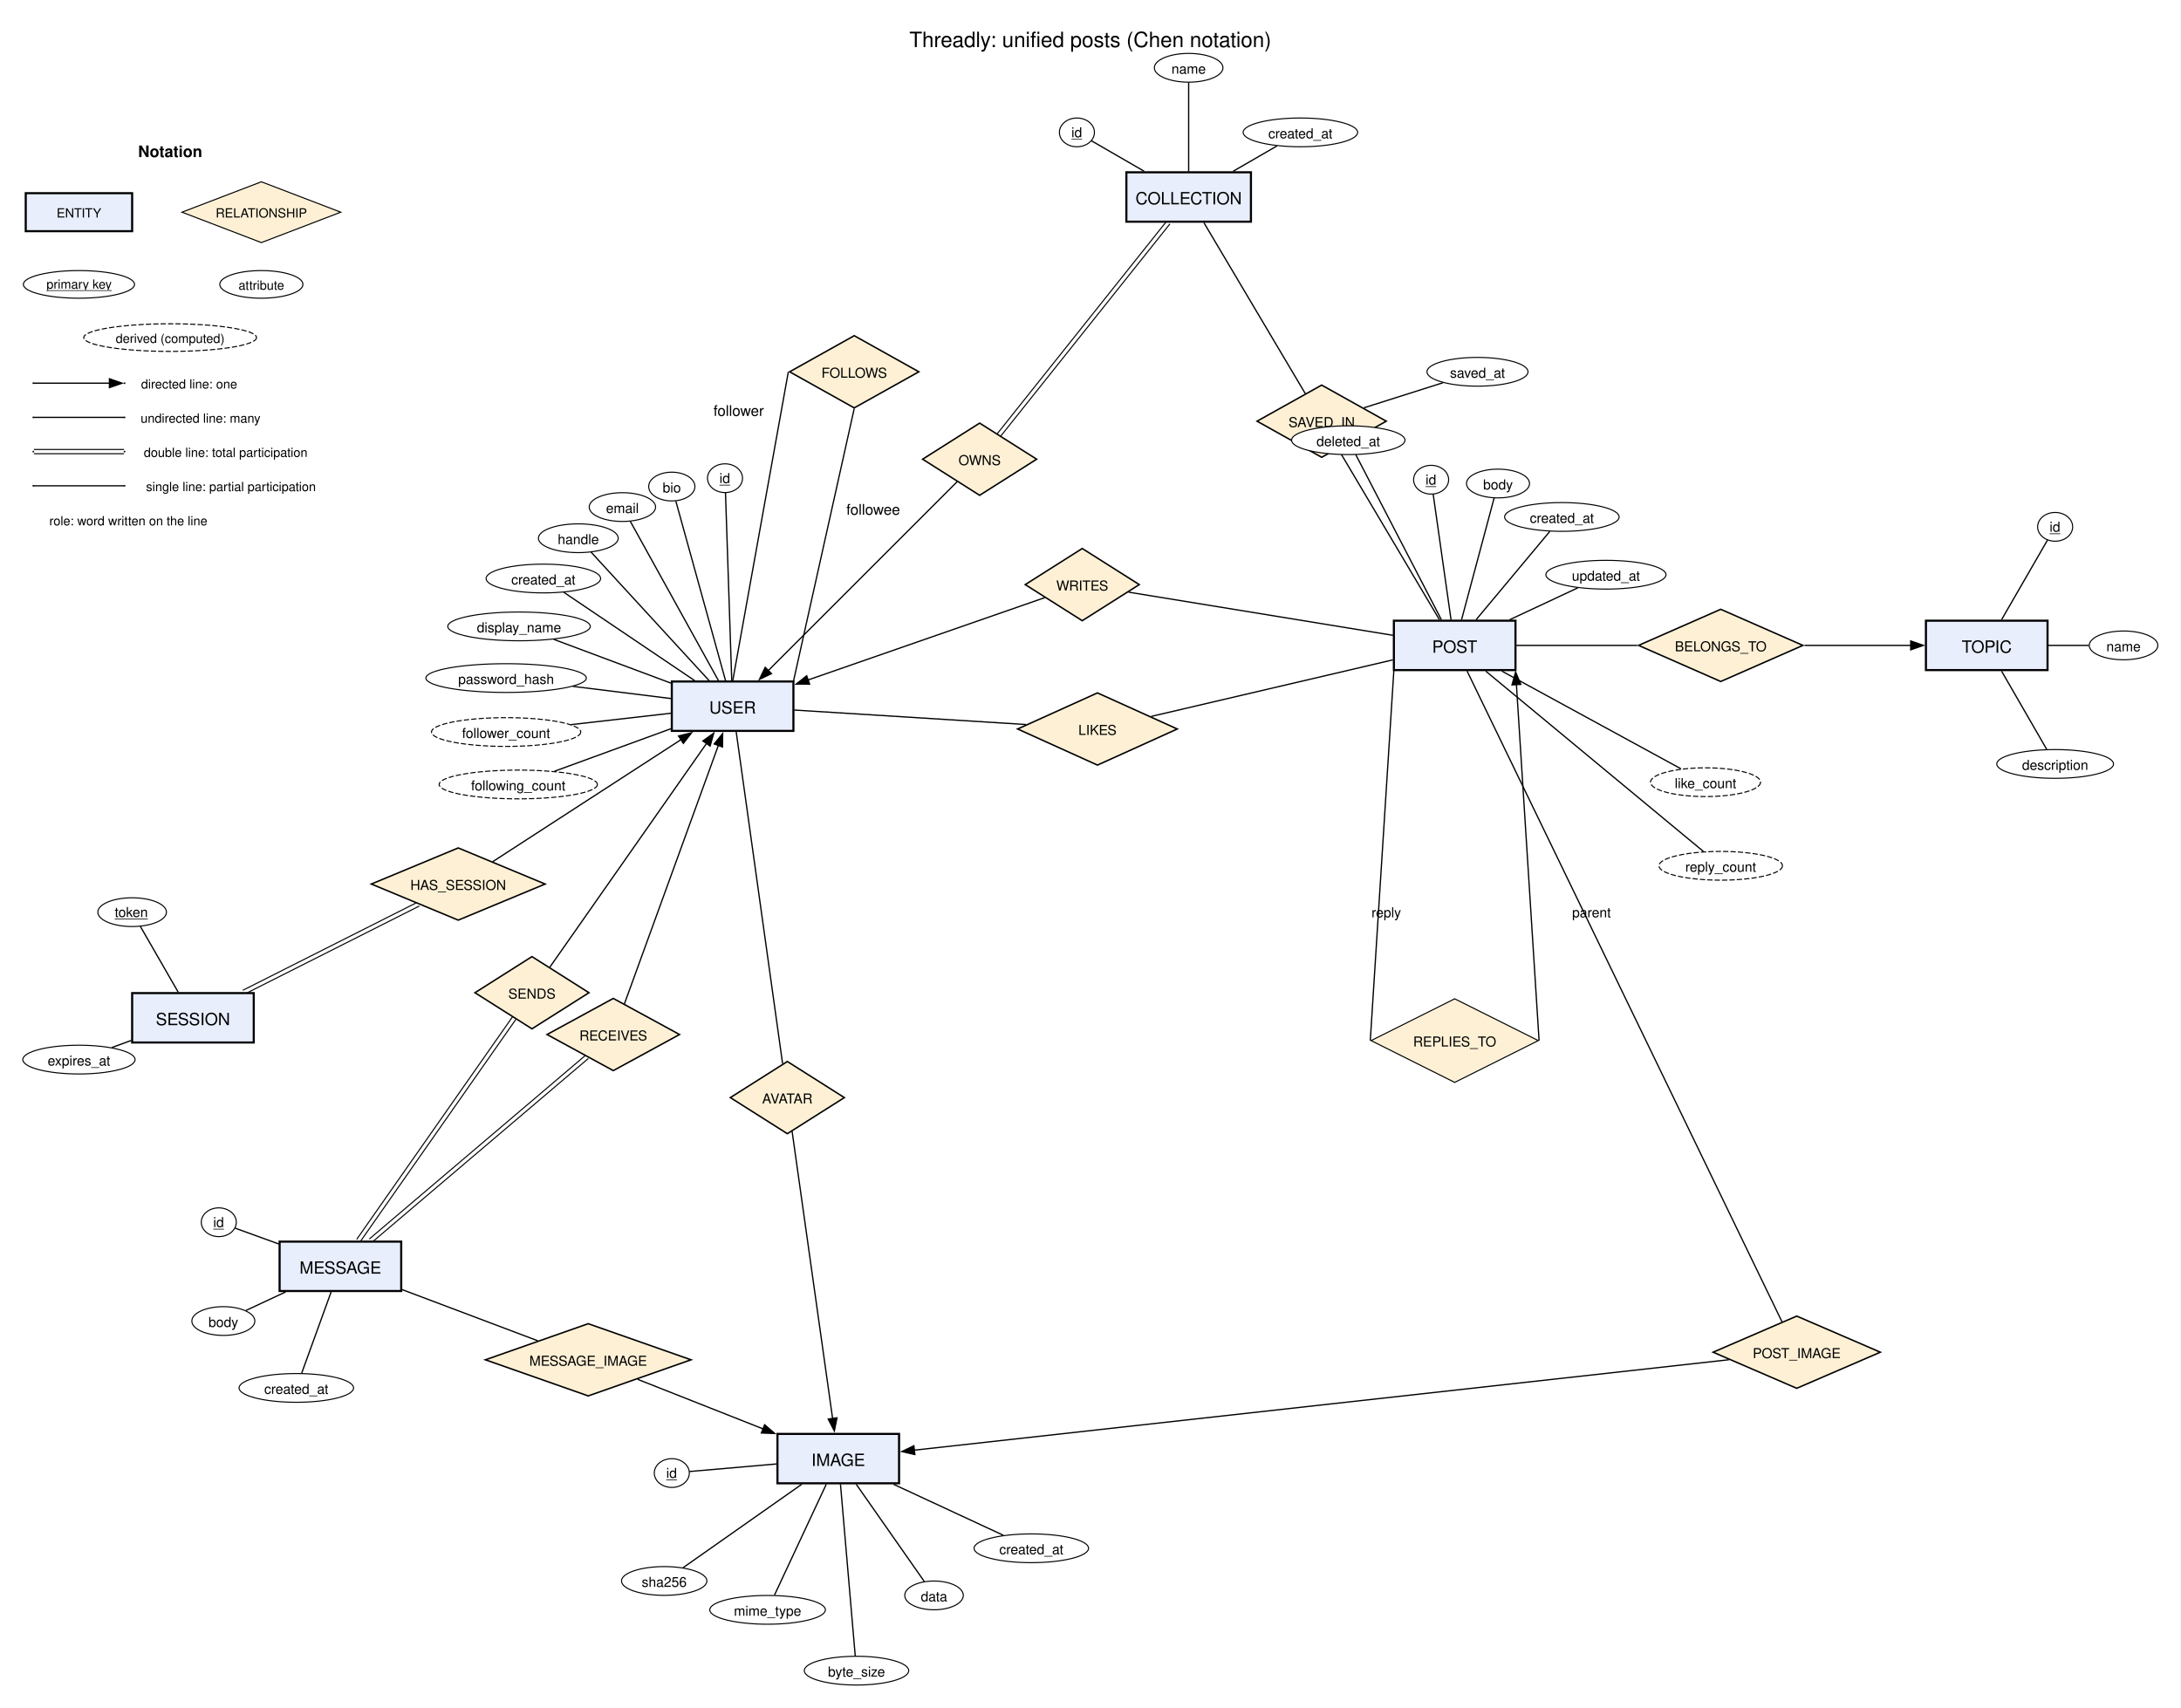
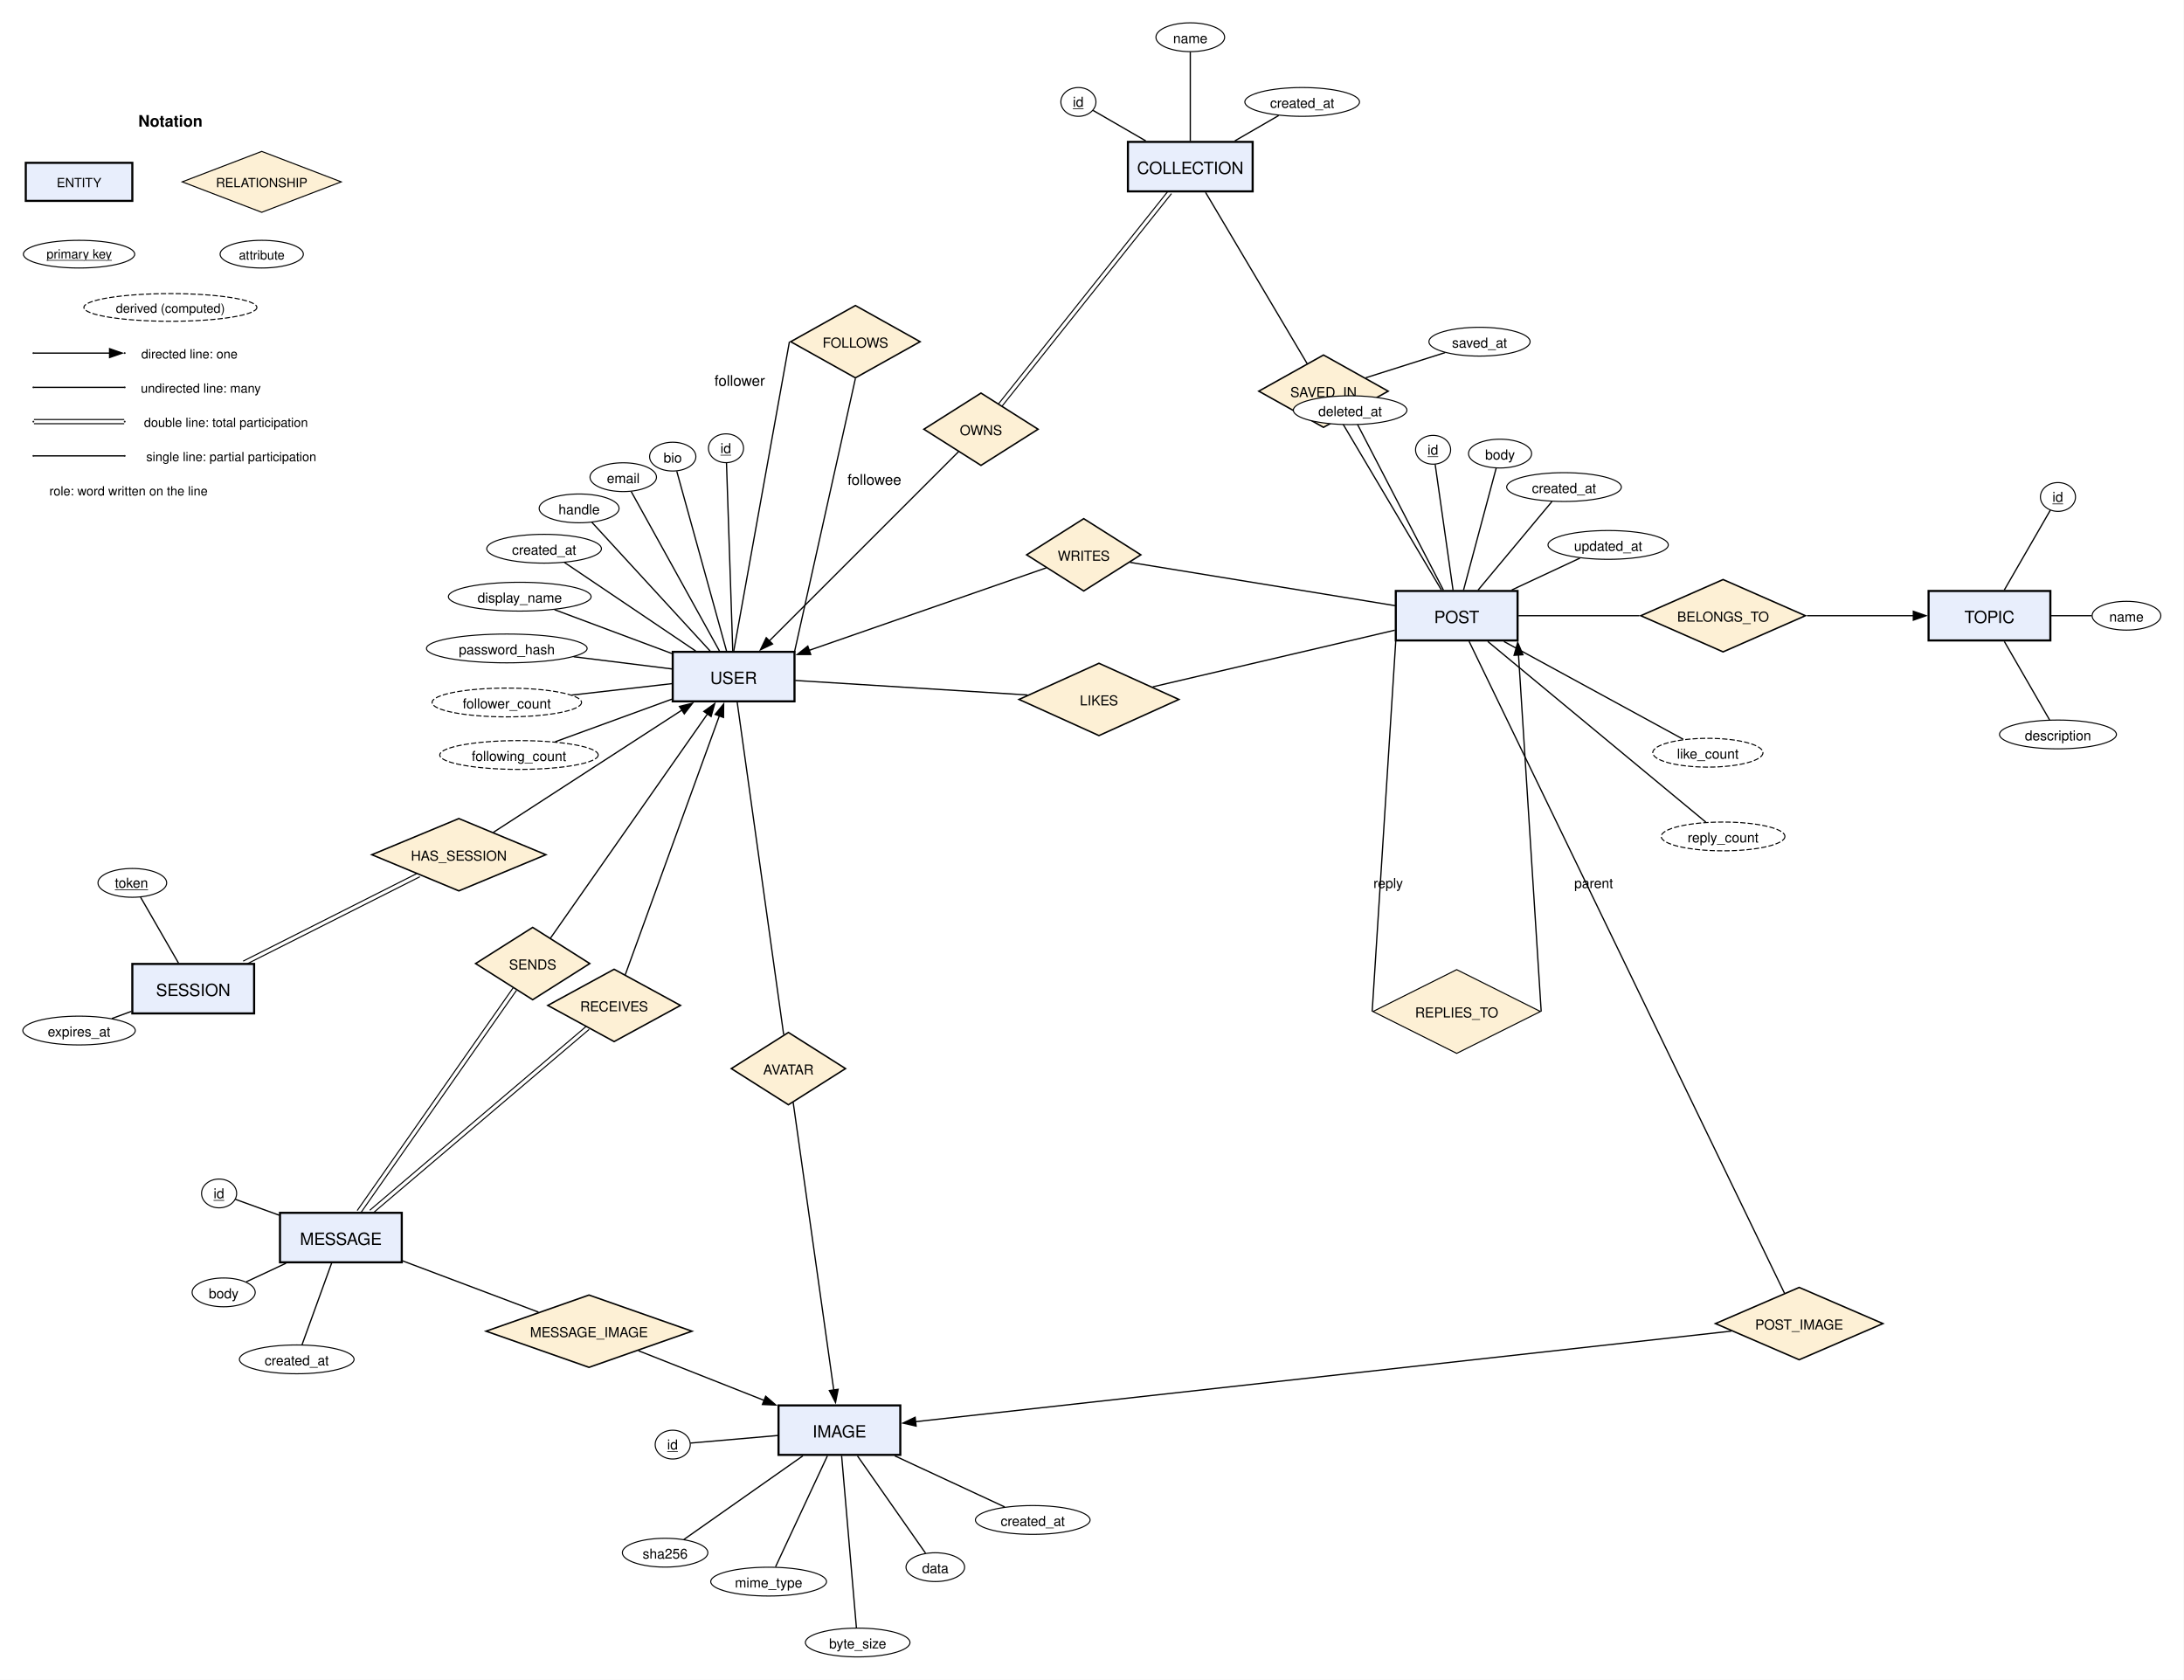
- <svg xmlns="http://www.w3.org/2000/svg" width="2066pt" height="1618pt" viewBox="0.00 0.00 2066.00 1618.00">
-   <g id="graph0" class="graph" transform="scale(1 1) rotate(0) translate(21.6 1596.32)">
-     <polygon fill="white" stroke="none" points="-21.6,21.6 -21.6,-1596.32 2044.08,-1596.32 2044.08,21.6 -21.6,21.6" />
-     <text xml:space="preserve" text-anchor="middle" x="1011.24" y="-1551.72" font-family="Helvetica,sans-Serif" font-size="20.00">Threadly: unified posts (Chen notation)</text>
+ <svg xmlns="http://www.w3.org/2000/svg" width="2066pt" height="1589pt" viewBox="0.00 0.00 2066.00 1589.00">
+   <g id="graph0" class="graph" transform="scale(1 1) rotate(0) translate(21.6 1567.32)">
+     <polygon fill="white" stroke="none" points="-21.6,21.6 -21.6,-1567.32 2044.08,-1567.32 2044.08,21.6 -21.6,21.6" />
    <g id="edge36" class="edge">
      <path fill="none" stroke="black" stroke-width="1.2" d="M672.38,-950.7C672.38,-950.7 725.17,-1244.1 725.17,-1244.1" />
    </g>
    <g id="edge37" class="edge">
      <path fill="none" stroke="black" stroke-width="1.2" d="M729.98,-950.7C729.98,-950.7 787.58,-1209.28 787.58,-1209.28" />
    </g>
    <g id="edge44" class="edge">
      <path fill="none" stroke="black" stroke-width="1.2" d="M730.62,-923.66C791.31,-919.87 886.32,-913.93 950.31,-909.93" />
    </g>
    <g id="edge49" class="edge">
      <path fill="none" stroke="black" stroke-width="1.2" d="M675.78,-902.97C684.84,-838.2 709.53,-661.55 719.73,-588.64" />
    </g>
    <g id="edge1" class="edge">
      <path fill="none" stroke="black" stroke-width="1.2" d="M671.57,-951.66C670.05,-997.11 666.84,-1093.51 665.64,-1129.42" />
    </g>
    <g id="edge2" class="edge">
      <path fill="none" stroke="black" stroke-width="1.2" d="M665.66,-951.58C653.49,-995.53 628.19,-1086.95 618.59,-1121.63" />
    </g>
    <g id="edge3" class="edge">
      <path fill="none" stroke="black" stroke-width="1.2" d="M658.95,-951.57C636.7,-991.78 592.92,-1070.87 575.45,-1102.45" />
    </g>
    <g id="edge4" class="edge">
      <path fill="none" stroke="black" stroke-width="1.2" d="M650.18,-951.47C618.88,-985.55 562.84,-1046.55 538.3,-1073.27" />
    </g>
    <g id="edge5" class="edge">
      <path fill="none" stroke="black" stroke-width="1.2" d="M636.53,-951.49C599.13,-976.72 541.91,-1015.33 512.32,-1035.3" />
    </g>
    <g id="edge6" class="edge">
      <path fill="none" stroke="black" stroke-width="1.2" d="M613.86,-949.17C577.8,-962.64 532.89,-979.42 502.95,-990.61" />
    </g>
    <g id="edge7" class="edge">
      <path fill="none" stroke="black" stroke-width="1.2" d="M614.04,-934.54C585.25,-938.12 550.47,-942.44 521.05,-946.09" />
    </g>
    <g id="edge8" class="edge">
      <path fill="none" stroke="black" stroke-width="1.2" d="M614.04,-920.64C584.63,-917.29 548.97,-913.22 519.15,-909.82" />
    </g>
    <g id="edge9" class="edge">
      <path fill="none" stroke="black" stroke-width="1.2" d="M613.93,-905.95C578.19,-892.9 533.73,-876.66 503.61,-865.66" />
    </g>
    <g id="edge35" class="edge">
      <path fill="none" stroke="black" d="M210.23,-654.6C258.4,-678.89 331.5,-715.75 375.62,-738" />
      <path fill="none" stroke="none" d="M209.33,-656.38C257.5,-680.67 330.6,-717.53 374.72,-739.78" />
      <path fill="none" stroke="black" d="M208.43,-658.17C256.6,-682.46 329.7,-719.32 373.82,-741.57" />
    </g>
    <g id="edge10" class="edge">
      <path fill="none" stroke="black" stroke-width="1.2" d="M147.24,-656.33C135.98,-675.88 120.56,-702.67 111.38,-718.63" />
    </g>
    <g id="edge11" class="edge">
      <path fill="none" stroke="black" stroke-width="1.2" d="M102.76,-610.68C96.39,-608.34 90.12,-606.04 84.27,-603.9" />
    </g>
    <g id="edge51" class="edge">
      <path fill="none" stroke="black" d="M319.57,-419.9C354.24,-469.42 432.53,-581.27 467.05,-630.58" />
      <path fill="none" stroke="none" d="M317.93,-421.04C352.6,-470.57 430.89,-582.41 465.41,-631.73" />
      <path fill="none" stroke="black" d="M316.29,-422.19C350.96,-471.72 429.25,-583.56 463.77,-632.87" />
    </g>
    <g id="edge53" class="edge">
      <path fill="none" stroke="black" d="M330.81,-419.47C381.81,-462.8 487.5,-552.6 535.7,-593.55" />
      <path fill="none" stroke="none" d="M329.51,-421C380.51,-464.33 486.2,-554.12 534.4,-595.07" />
      <path fill="none" stroke="black" d="M328.22,-422.52C379.22,-465.85 484.91,-555.64 533.11,-596.6" />
    </g>
    <g id="edge55" class="edge">
      <path fill="none" stroke="black" stroke-width="1.2" d="M359.18,-374.65C398.83,-359.7 450.63,-340.15 487.82,-326.12" />
    </g>
    <g id="edge12" class="edge">
      <path fill="none" stroke="black" stroke-width="1.2" d="M242.59,-417.78C227.18,-423.37 211.85,-428.93 200.98,-432.87" />
    </g>
    <g id="edge13" class="edge">
      <path fill="none" stroke="black" stroke-width="1.2" d="M248.99,-372.41C235.69,-366.19 222.11,-359.84 211.34,-354.81" />
    </g>
    <g id="edge14" class="edge">
      <path fill="none" stroke="black" stroke-width="1.2" d="M292.11,-372.51C283.64,-349.15 271.1,-314.57 264.17,-295.45" />
    </g>
    <g id="edge15" class="edge">
      <path fill="none" stroke="black" stroke-width="1.2" d="M714.2,-209.44C684.72,-206.89 651.12,-203.97 631.5,-202.27" />
    </g>
    <g id="edge16" class="edge">
      <path fill="none" stroke="black" stroke-width="1.2" d="M737.9,-190.2C703.52,-166.03 652.16,-129.92 625.34,-111.06" />
    </g>
    <g id="edge17" class="edge">
      <path fill="none" stroke="black" stroke-width="1.2" d="M761.1,-190.19C747,-160.01 723.41,-109.55 712.04,-85.2" />
    </g>
    <g id="edge18" class="edge">
      <path fill="none" stroke="black" stroke-width="1.2" d="M774.55,-190.27C778.2,-147.8 785.65,-61.22 788.55,-27.5" />
    </g>
    <g id="edge19" class="edge">
      <path fill="none" stroke="black" stroke-width="1.2" d="M789.53,-190.12C808.62,-162.85 838.85,-119.66 853.95,-98.08" />
    </g>
    <g id="edge20" class="edge">
      <path fill="none" stroke="black" stroke-width="1.2" d="M824.87,-190.15C858.85,-174.36 901.7,-154.46 928.81,-141.86" />
    </g>
    <g id="edge41" class="edge">
      <path fill="none" stroke="black" stroke-width="1.2" d="M1341.93,-1009.26C1318.01,-1049.58 1270.41,-1129.83 1245.84,-1171.23" />
    </g>
    <g id="edge43" class="edge">
      <path fill="none" stroke="black" stroke-width="1.2" d="M1298.12,-994.41C1227.67,-1005.91 1110.67,-1025.01 1047.42,-1035.34" />
    </g>
    <g id="edge45" class="edge">
      <path fill="none" stroke="black" stroke-width="1.2" d="M1297.82,-971.19C1233.22,-956.07 1130.3,-931.99 1068.92,-917.62" />
    </g>
    <g id="edge47" class="edge">
      <path fill="none" stroke="black" stroke-width="1.2" d="M1414.83,-984.9C1448.85,-984.9 1492.2,-984.9 1529.25,-984.9" />
    </g>
    <g id="edge57" class="edge">
      <path fill="none" stroke="black" stroke-width="1.2" d="M1368.1,-960.67C1418.02,-857.51 1612.77,-455.03 1666.55,-343.88" />
    </g>
    <g id="edge21" class="edge">
      <path fill="none" stroke="black" stroke-width="1.2" d="M1352.94,-1009.08C1348.2,-1042.45 1339.8,-1101.49 1336.01,-1128.14" />
    </g>
    <g id="edge22" class="edge">
      <path fill="none" stroke="black" stroke-width="1.2" d="M1362.88,-1009.2C1371.61,-1041.8 1386.81,-1098.6 1393.76,-1124.58" />
    </g>
    <g id="edge23" class="edge">
      <path fill="none" stroke="black" stroke-width="1.2" d="M1376.68,-1009.23C1397.63,-1034.34 1429.56,-1072.6 1446.47,-1092.87" />
    </g>
    <g id="edge24" class="edge">
      <path fill="none" stroke="black" stroke-width="1.2" d="M1408.51,-1009.26C1430.44,-1019.51 1455,-1030.99 1473.1,-1039.44" />
    </g>
    <g id="edge25" class="edge">
      <path fill="none" stroke="black" stroke-width="1.2" d="M1401.07,-960.52C1451.48,-933.03 1531.53,-889.36 1570.77,-867.96" />
    </g>
    <g id="edge26" class="edge">
      <path fill="none" stroke="black" stroke-width="1.2" d="M1385.78,-960.54C1439.14,-916.32 1550.27,-824.24 1592.04,-789.64" />
    </g>
    <g id="edge58" class="edge">
      <path fill="none" stroke="black" stroke-width="1.2" d="M1298.78,-961.5C1298.78,-961.5 1276.44,-610.5 1276.44,-610.5" />
    </g>
    <g id="edge60" class="edge">
      <path fill="none" stroke="black" stroke-width="1.2" d="M1343.82,-1009.13C1322.39,-1050.45 1279.46,-1133.24 1262.61,-1165.75" />
    </g>
    <g id="edge27" class="edge">
      <path fill="none" stroke="black" stroke-width="1.2" d="M1874.44,-1009.27C1887.84,-1032.5 1907.48,-1066.54 1917.96,-1084.71" />
    </g>
    <g id="edge28" class="edge">
      <path fill="none" stroke="black" stroke-width="1.2" d="M1918.74,-984.9C1931.9,-984.9 1945.43,-984.9 1957.11,-984.9" />
    </g>
    <g id="edge29" class="edge">
      <path fill="none" stroke="black" stroke-width="1.2" d="M1874.44,-960.53C1887.54,-937.82 1906.61,-904.76 1917.25,-886.32" />
    </g>
    <g id="edge39" class="edge">
      <path fill="none" stroke="black" d="M1083.47,-1386.68C1045.23,-1338.7 960.44,-1232.32 923.09,-1185.46" />
      <path fill="none" stroke="none" d="M1085.04,-1385.43C1046.79,-1337.45 962,-1231.08 924.65,-1184.22" />
      <path fill="none" stroke="black" d="M1086.6,-1384.18C1048.36,-1336.21 963.56,-1229.83 926.21,-1182.97" />
    </g>
    <g id="edge40" class="edge">
      <path fill="none" stroke="black" stroke-width="1.2" d="M1118.84,-1385.33C1142.75,-1345.02 1190.35,-1264.77 1214.92,-1223.36" />
    </g>
    <g id="edge30" class="edge">
      <path fill="none" stroke="black" stroke-width="1.2" d="M1062.25,-1434.06C1044.49,-1444.33 1025.04,-1455.57 1012.37,-1462.9" />
    </g>
    <g id="edge31" class="edge">
      <path fill="none" stroke="black" stroke-width="1.2" d="M1104.38,-1433.88C1104.38,-1459.1 1104.38,-1497.76 1104.38,-1518.24" />
    </g>
    <g id="edge32" class="edge">
      <path fill="none" stroke="black" stroke-width="1.2" d="M1146.52,-1434.06C1160.7,-1442.26 1175.96,-1451.09 1187.99,-1458.04" />
    </g>
    <g id="edge34" class="edge">
      <path fill="none" stroke="black" stroke-width="1.2" d="M445.12,-779.99C490.12,-809.16 571.53,-861.93 623.72,-895.76" />
      <polygon fill="black" stroke="black" stroke-width="1.2" points="621.15,-899.1 633.51,-902.1 625.72,-892.05 621.15,-899.1" />
    </g>
    <g id="edge38" class="edge">
      <path fill="none" stroke="black" stroke-width="1.2" d="M885.2,-1140.12C844.47,-1099.39 754.92,-1009.84 705.97,-960.89" />
      <polygon fill="black" stroke="black" stroke-width="1.2" points="709.2,-958.17 697.74,-952.66 703.26,-964.11 709.2,-958.17" />
    </g>
    <g id="edge33" class="edge">
      <path fill="none" stroke="black" stroke-width="1.2" d="M1270.32,-1209.96C1293.89,-1217.44 1323.33,-1226.77 1345.47,-1233.79" />
    </g>
    <g id="edge42" class="edge">
      <path fill="none" stroke="black" stroke-width="1.2" d="M968.14,-1030.17C914.83,-1011.63 812.93,-976.19 743.81,-952.14" />
      <polygon fill="black" stroke="black" stroke-width="1.2" points="745.31,-948.22 732.59,-948.24 742.55,-956.15 745.31,-948.22" />
    </g>
    <g id="edge46" class="edge">
      <path fill="none" stroke="black" stroke-width="1.2" d="M1687.77,-984.9C1720.07,-984.9 1757.12,-984.9 1788.6,-984.9" />
      <polygon fill="black" stroke="black" stroke-width="1.2" points="1788.36,-989.1 1800.36,-984.9 1788.36,-980.7 1788.36,-989.1" />
    </g>
    <g id="edge48" class="edge">
      <path fill="none" stroke="black" stroke-width="1.2" d="M728.72,-524.63C737.65,-461.31 757.59,-319.95 767.15,-252.16" />
      <polygon fill="black" stroke="black" stroke-width="1.2" points="771.25,-253.14 768.77,-240.67 762.94,-251.96 771.25,-253.14" />
    </g>
    <g id="edge50" class="edge">
      <path fill="none" stroke="black" stroke-width="1.2" d="M499.17,-679.95C532.85,-728.04 608.53,-836.12 647.76,-892.14" />
      <polygon fill="black" stroke="black" stroke-width="1.2" points="644.19,-894.36 654.51,-901.78 651.07,-889.54 644.19,-894.36" />
    </g>
    <g id="edge52" class="edge">
      <path fill="none" stroke="black" stroke-width="1.2" d="M569.87,-645.24C590.5,-702 636.2,-827.74 658.96,-890.36" />
      <polygon fill="black" stroke="black" stroke-width="1.2" points="654.91,-891.53 662.96,-901.37 662.81,-888.66 654.91,-891.53" />
    </g>
    <g id="edge54" class="edge">
      <path fill="none" stroke="black" stroke-width="1.2" d="M582.38,-289.61C616.3,-276.2 662.77,-257.84 701.28,-242.63" />
      <polygon fill="black" stroke="black" stroke-width="1.2" points="702.7,-246.58 712.31,-238.27 699.61,-238.77 702.7,-246.58" />
    </g>
    <g id="edge56" class="edge">
      <path fill="none" stroke="black" stroke-width="1.2" d="M1616.18,-308.17C1451.88,-289.93 1017.05,-241.65 844.5,-222.5" />
      <polygon fill="black" stroke="black" stroke-width="1.2" points="845.02,-218.33 832.63,-221.18 844.09,-226.68 845.02,-218.33" />
    </g>
    <g id="edge59" class="edge">
      <path fill="none" stroke="black" stroke-width="1.2" d="M1436.32,-610.5C1436.32,-610.5 1418.99,-882.84 1414.86,-947.74" />
      <polygon fill="black" stroke="black" stroke-width="1.2" points="1410.67,-947.44 1414.1,-959.69 1419.05,-947.98 1410.67,-947.44" />
    </g>
    <g id="edge61" class="edge">
      <path fill="none" stroke="black" stroke-width="1.2" d="M10.53,-1233.3C15.9,-1233.3 59.15,-1233.3 82.14,-1233.3" />
      <polygon fill="black" stroke="black" stroke-width="1.2" points="82.06,-1237.5 94.06,-1233.3 82.06,-1229.1 82.06,-1237.5" />
    </g>
    <g id="edge62" class="edge">
      <path fill="none" stroke="black" stroke-width="1.2" d="M10.53,-1200.9C17.55,-1200.9 89.18,-1200.9 95.88,-1200.9" />
    </g>
    <g id="edge63" class="edge">
      <path fill="none" stroke="black" d="M10.53,-1166.5C17.55,-1166.5 89.18,-1166.5 95.88,-1166.5" />
      <path fill="none" stroke="none" d="M10.53,-1168.5C17.55,-1168.5 89.18,-1168.5 95.88,-1168.5" />
      <path fill="none" stroke="black" d="M10.53,-1170.5C17.55,-1170.5 89.18,-1170.5 95.88,-1170.5" />
    </g>
    <g id="edge64" class="edge">
      <path fill="none" stroke="black" stroke-width="1.2" d="M10.53,-1136.1C17.55,-1136.1 89.18,-1136.1 95.88,-1136.1" />
    </g>
    <g id="node1" class="node">
      <polygon fill="#e8eefc" stroke="black" stroke-width="2" points="729.98,-950.7 614.78,-950.7 614.78,-903.9 729.98,-903.9 729.98,-950.7" />
      <text xml:space="preserve" text-anchor="middle" x="672.38" y="-920.35" font-family="Helvetica,sans-Serif" font-size="16.00">USER</text>
    </g>
    <g id="node2" class="node">
      <polygon fill="#e8eefc" stroke="black" stroke-width="2" points="218.78,-655.5 103.58,-655.5 103.58,-608.7 218.78,-608.7 218.78,-655.5" />
      <text xml:space="preserve" text-anchor="middle" x="161.18" y="-625.15" font-family="Helvetica,sans-Serif" font-size="16.00">SESSION</text>
    </g>
    <g id="node3" class="node">
      <polygon fill="#e8eefc" stroke="black" stroke-width="2" points="358.46,-420.06 243.26,-420.06 243.26,-373.26 358.46,-373.26 358.46,-420.06" />
      <text xml:space="preserve" text-anchor="middle" x="300.86" y="-389.71" font-family="Helvetica,sans-Serif" font-size="16.00">MESSAGE</text>
    </g>
    <g id="node4" class="node">
      <polygon fill="#e8eefc" stroke="black" stroke-width="2" points="830.06,-237.9 714.86,-237.9 714.86,-191.1 830.06,-191.1 830.06,-237.9" />
      <text xml:space="preserve" text-anchor="middle" x="772.46" y="-207.55" font-family="Helvetica,sans-Serif" font-size="16.00">IMAGE</text>
    </g>
    <g id="node5" class="node">
      <polygon fill="#e8eefc" stroke="black" stroke-width="2" points="1413.98,-1008.3 1298.78,-1008.3 1298.78,-961.5 1413.98,-961.5 1413.98,-1008.3" />
      <text xml:space="preserve" text-anchor="middle" x="1356.38" y="-977.95" font-family="Helvetica,sans-Serif" font-size="16.00">POST</text>
    </g>
    <g id="node6" class="node">
      <polygon fill="#e8eefc" stroke="black" stroke-width="2" points="1917.98,-1008.3 1802.78,-1008.3 1802.78,-961.5 1917.98,-961.5 1917.98,-1008.3" />
      <text xml:space="preserve" text-anchor="middle" x="1860.38" y="-977.95" font-family="Helvetica,sans-Serif" font-size="16.00">TOPIC</text>
    </g>
    <g id="node7" class="node">
      <polygon fill="#e8eefc" stroke="black" stroke-width="2" points="1163.38,-1433.1 1045.38,-1433.1 1045.38,-1386.3 1163.38,-1386.3 1163.38,-1433.1" />
      <text xml:space="preserve" text-anchor="middle" x="1104.38" y="-1402.75" font-family="Helvetica,sans-Serif" font-size="16.00">COLLECTION</text>
    </g>
    <g id="node8" class="node">
      <polygon fill="#fdf0d5" stroke="black" stroke-width="1.4" points="412.46,-793.02 330.15,-758.82 412.46,-724.62 494.77,-758.82 412.46,-793.02" />
      <text xml:space="preserve" text-anchor="middle" x="412.46" y="-753.22" font-family="Helvetica,sans-Serif" font-size="13.00">HAS_SESSION</text>
    </g>
    <g id="node9" class="node">
      <polygon fill="#fdf0d5" stroke="black" stroke-width="1.4" points="787.58,-1278.3 726.38,-1244.1 787.58,-1209.9 848.78,-1244.1 787.58,-1278.3" />
      <text xml:space="preserve" text-anchor="middle" x="787.58" y="-1238.5" font-family="Helvetica,sans-Serif" font-size="13.00">FOLLOWS</text>
    </g>
    <g id="node10" class="node">
      <polygon fill="#fdf0d5" stroke="black" stroke-width="1.4" points="906.38,-1195.5 852.38,-1161.3 906.38,-1127.1 960.38,-1161.3 906.38,-1195.5" />
      <text xml:space="preserve" text-anchor="middle" x="906.38" y="-1155.7" font-family="Helvetica,sans-Serif" font-size="13.00">OWNS</text>
    </g>
    <g id="node11" class="node">
      <polygon fill="#fdf0d5" stroke="black" stroke-width="1.4" points="1230.38,-1231.5 1169.18,-1197.3 1230.38,-1163.1 1291.58,-1197.3 1230.38,-1231.5" />
      <text xml:space="preserve" text-anchor="middle" x="1230.38" y="-1191.7" font-family="Helvetica,sans-Serif" font-size="13.00">SAVED_IN</text>
    </g>
    <g id="node12" class="node">
      <polygon fill="#fdf0d5" stroke="black" stroke-width="1.4" points="1003.58,-1076.7 949.58,-1042.5 1003.58,-1008.3 1057.58,-1042.5 1003.58,-1076.7" />
      <text xml:space="preserve" text-anchor="middle" x="1003.58" y="-1036.9" font-family="Helvetica,sans-Serif" font-size="13.00">WRITES</text>
    </g>
    <g id="node13" class="node">
      <polygon fill="#fdf0d5" stroke="black" stroke-width="1.4" points="1017.98,-939.9 942.38,-905.7 1017.98,-871.5 1093.58,-905.7 1017.98,-939.9" />
      <text xml:space="preserve" text-anchor="middle" x="1017.98" y="-900.1" font-family="Helvetica,sans-Serif" font-size="13.00">LIKES</text>
    </g>
    <g id="node14" class="node">
      <polygon fill="#fdf0d5" stroke="black" stroke-width="1.4" points="1608.38,-1019.1 1530.54,-984.9 1608.38,-950.7 1686.22,-984.9 1608.38,-1019.1" />
      <text xml:space="preserve" text-anchor="middle" x="1608.38" y="-979.3" font-family="Helvetica,sans-Serif" font-size="13.00">BELONGS_TO</text>
    </g>
    <g id="node15" class="node">
      <polygon fill="#fdf0d5" stroke="black" stroke-width="1.4" points="724.22,-590.7 670.22,-556.5 724.22,-522.3 778.22,-556.5 724.22,-590.7" />
      <text xml:space="preserve" text-anchor="middle" x="724.22" y="-550.9" font-family="Helvetica,sans-Serif" font-size="13.00">AVATAR</text>
    </g>
    <g id="node16" class="node">
      <polygon fill="#fdf0d5" stroke="black" stroke-width="1.4" points="482.3,-690.06 428.3,-655.86 482.3,-621.66 536.3,-655.86 482.3,-690.06" />
      <text xml:space="preserve" text-anchor="middle" x="482.3" y="-650.26" font-family="Helvetica,sans-Serif" font-size="13.00">SENDS</text>
    </g>
    <g id="node17" class="node">
      <polygon fill="#fdf0d5" stroke="black" stroke-width="1.4" points="559.34,-650.46 496.59,-616.26 559.34,-582.06 622.1,-616.26 559.34,-650.46" />
      <text xml:space="preserve" text-anchor="middle" x="559.34" y="-610.66" font-family="Helvetica,sans-Serif" font-size="13.00">RECEIVES</text>
    </g>
    <g id="node18" class="node">
      <polygon fill="#fdf0d5" stroke="black" stroke-width="1.4" points="535.58,-342.3 438.19,-308.1 535.58,-273.9 632.97,-308.1 535.58,-342.3" />
      <text xml:space="preserve" text-anchor="middle" x="535.58" y="-302.5" font-family="Helvetica,sans-Serif" font-size="13.00">MESSAGE_IMAGE</text>
    </g>
    <g id="node19" class="node">
      <polygon fill="#fdf0d5" stroke="black" stroke-width="1.4" points="1680.38,-349.5 1601.18,-315.3 1680.38,-281.1 1759.58,-315.3 1680.38,-349.5" />
      <text xml:space="preserve" text-anchor="middle" x="1680.38" y="-309.7" font-family="Helvetica,sans-Serif" font-size="13.00">POST_IMAGE</text>
    </g>
    <g id="node20" class="node">
      <ellipse fill="white" stroke="black" cx="665.18" cy="-1143.3" rx="16.59" ry="13.62" />
      <text xml:space="preserve" text-anchor="start" x="659.93" y="-1138.7" font-family="Helvetica,sans-Serif" text-decoration="underline" font-size="13.00">id</text>
    </g>
    <g id="node21" class="node">
      <ellipse fill="white" stroke="black" cx="614.78" cy="-1135.38" rx="21.89" ry="13.62" />
      <text xml:space="preserve" text-anchor="middle" x="614.78" y="-1129.78" font-family="Helvetica,sans-Serif" font-size="13.00">bio</text>
    </g>
    <g id="node22" class="node">
      <ellipse fill="white" stroke="black" cx="567.98" cy="-1115.94" rx="31.44" ry="13.62" />
      <text xml:space="preserve" text-anchor="middle" x="567.98" y="-1110.34" font-family="Helvetica,sans-Serif" font-size="13.00">email</text>
    </g>
    <g id="node23" class="node">
      <ellipse fill="white" stroke="black" cx="526.22" cy="-1086.42" rx="37.8" ry="13.62" />
      <text xml:space="preserve" text-anchor="middle" x="526.22" y="-1080.82" font-family="Helvetica,sans-Serif" font-size="13.00">handle</text>
    </g>
    <g id="node24" class="node">
      <ellipse fill="white" stroke="black" cx="493.1" cy="-1048.26" rx="54.24" ry="13.62" />
      <text xml:space="preserve" text-anchor="middle" x="493.1" y="-1042.66" font-family="Helvetica,sans-Serif" font-size="13.00">created_at</text>
    </g>
    <g id="node25" class="node">
      <ellipse fill="white" stroke="black" cx="470.06" cy="-1002.9" rx="67.5" ry="13.62" />
      <text xml:space="preserve" text-anchor="middle" x="470.06" y="-997.3" font-family="Helvetica,sans-Serif" font-size="13.00">display_name</text>
    </g>
    <g id="node26" class="node">
      <ellipse fill="white" stroke="black" cx="457.82" cy="-953.94" rx="75.99" ry="13.62" />
      <text xml:space="preserve" text-anchor="middle" x="457.82" y="-948.34" font-family="Helvetica,sans-Serif" font-size="13.00">password_hash</text>
    </g>
    <g id="node27" class="node">
      <ellipse fill="white" stroke="black" stroke-dasharray="5,2" cx="457.82" cy="-902.82" rx="70.68" ry="13.62" />
      <text xml:space="preserve" text-anchor="middle" x="457.82" y="-897.22" font-family="Helvetica,sans-Serif" font-size="13.00">follower_count</text>
    </g>
    <g id="node28" class="node">
      <ellipse fill="white" stroke="black" stroke-dasharray="5,2" cx="469.34" cy="-853.14" rx="74.93" ry="13.62" />
      <text xml:space="preserve" text-anchor="middle" x="469.34" y="-847.54" font-family="Helvetica,sans-Serif" font-size="13.00">following_count</text>
    </g>
    <g id="node29" class="node">
      <ellipse fill="white" stroke="black" cx="103.58" cy="-732.18" rx="32.5" ry="13.62" />
      <text xml:space="preserve" text-anchor="start" x="87.08" y="-727.58" font-family="Helvetica,sans-Serif" text-decoration="underline" font-size="13.00">token</text>
    </g>
    <g id="node30" class="node">
      <ellipse fill="white" stroke="black" cx="53.18" cy="-592.5" rx="53.18" ry="13.62" />
      <text xml:space="preserve" text-anchor="middle" x="53.18" y="-586.9" font-family="Helvetica,sans-Serif" font-size="13.00">expires_at</text>
    </g>
    <g id="node31" class="node">
      <ellipse fill="white" stroke="black" cx="185.66" cy="-438.42" rx="16.59" ry="13.62" />
      <text xml:space="preserve" text-anchor="start" x="180.41" y="-433.82" font-family="Helvetica,sans-Serif" text-decoration="underline" font-size="13.00">id</text>
    </g>
    <g id="node32" class="node">
      <ellipse fill="white" stroke="black" cx="189.98" cy="-344.82" rx="29.85" ry="13.62" />
      <text xml:space="preserve" text-anchor="middle" x="189.98" y="-339.22" font-family="Helvetica,sans-Serif" font-size="13.00">body</text>
    </g>
    <g id="node33" class="node">
      <ellipse fill="white" stroke="black" cx="259.1" cy="-281.46" rx="54.24" ry="13.62" />
      <text xml:space="preserve" text-anchor="middle" x="259.1" y="-275.86" font-family="Helvetica,sans-Serif" font-size="13.00">created_at</text>
    </g>
    <g id="node34" class="node">
      <ellipse fill="white" stroke="black" cx="614.78" cy="-200.82" rx="16.59" ry="13.62" />
      <text xml:space="preserve" text-anchor="start" x="609.53" y="-196.22" font-family="Helvetica,sans-Serif" text-decoration="underline" font-size="13.00">id</text>
    </g>
    <g id="node35" class="node">
      <ellipse fill="white" stroke="black" cx="607.58" cy="-98.58" rx="40.45" ry="13.62" />
      <text xml:space="preserve" text-anchor="middle" x="607.58" y="-92.98" font-family="Helvetica,sans-Serif" font-size="13.00">sha256</text>
    </g>
    <g id="node36" class="node">
      <ellipse fill="white" stroke="black" cx="705.5" cy="-71.22" rx="54.77" ry="13.62" />
      <text xml:space="preserve" text-anchor="middle" x="705.5" y="-65.62" font-family="Helvetica,sans-Serif" font-size="13.00">mime_type</text>
    </g>
    <g id="node37" class="node">
      <ellipse fill="white" stroke="black" cx="789.74" cy="-13.62" rx="49.47" ry="13.62" />
      <text xml:space="preserve" text-anchor="middle" x="789.74" y="-8.02" font-family="Helvetica,sans-Serif" font-size="13.00">byte_size</text>
    </g>
    <g id="node38" class="node">
      <ellipse fill="white" stroke="black" cx="863.18" cy="-84.9" rx="27.73" ry="13.62" />
      <text xml:space="preserve" text-anchor="middle" x="863.18" y="-79.3" font-family="Helvetica,sans-Serif" font-size="13.00">data</text>
    </g>
    <g id="node39" class="node">
      <ellipse fill="white" stroke="black" cx="955.34" cy="-129.54" rx="54.24" ry="13.62" />
      <text xml:space="preserve" text-anchor="middle" x="955.34" y="-123.94" font-family="Helvetica,sans-Serif" font-size="13.00">created_at</text>
    </g>
    <g id="node40" class="node">
      <ellipse fill="white" stroke="black" cx="1334.06" cy="-1141.86" rx="16.59" ry="13.62" />
      <text xml:space="preserve" text-anchor="start" x="1328.81" y="-1137.26" font-family="Helvetica,sans-Serif" text-decoration="underline" font-size="13.00">id</text>
    </g>
    <g id="node41" class="node">
      <ellipse fill="white" stroke="black" cx="1397.42" cy="-1138.26" rx="29.85" ry="13.62" />
      <text xml:space="preserve" text-anchor="middle" x="1397.42" y="-1132.66" font-family="Helvetica,sans-Serif" font-size="13.00">body</text>
    </g>
    <g id="node42" class="node">
      <ellipse fill="white" stroke="black" cx="1457.9" cy="-1106.58" rx="54.24" ry="13.62" />
      <text xml:space="preserve" text-anchor="middle" x="1457.9" y="-1100.98" font-family="Helvetica,sans-Serif" font-size="13.00">created_at</text>
    </g>
    <g id="node43" class="node">
      <ellipse fill="white" stroke="black" cx="1499.66" cy="-1051.86" rx="56.89" ry="13.62" />
      <text xml:space="preserve" text-anchor="middle" x="1499.66" y="-1046.26" font-family="Helvetica,sans-Serif" font-size="13.00">updated_at</text>
    </g>
    <g id="node44" class="node">
      <ellipse fill="white" stroke="black" stroke-dasharray="5,2" cx="1593.98" cy="-855.3" rx="52.12" ry="13.62" />
      <text xml:space="preserve" text-anchor="middle" x="1593.98" y="-849.7" font-family="Helvetica,sans-Serif" font-size="13.00">like_count</text>
    </g>
    <g id="node45" class="node">
      <ellipse fill="white" stroke="black" stroke-dasharray="5,2" cx="1608.38" cy="-776.1" rx="58.48" ry="13.62" />
      <text xml:space="preserve" text-anchor="middle" x="1608.38" y="-770.5" font-family="Helvetica,sans-Serif" font-size="13.00">reply_count</text>
    </g>
    <g id="node46" class="node">
      <ellipse fill="white" stroke="black" cx="1925.18" cy="-1097.22" rx="16.59" ry="13.62" />
      <text xml:space="preserve" text-anchor="start" x="1919.93" y="-1092.62" font-family="Helvetica,sans-Serif" text-decoration="underline" font-size="13.00">id</text>
    </g>
    <g id="node47" class="node">
      <ellipse fill="white" stroke="black" cx="1989.98" cy="-984.9" rx="32.5" ry="13.62" />
      <text xml:space="preserve" text-anchor="middle" x="1989.98" y="-979.3" font-family="Helvetica,sans-Serif" font-size="13.00">name</text>
    </g>
    <g id="node48" class="node">
      <ellipse fill="white" stroke="black" cx="1925.18" cy="-872.58" rx="55.3" ry="13.62" />
      <text xml:space="preserve" text-anchor="middle" x="1925.18" y="-866.98" font-family="Helvetica,sans-Serif" font-size="13.00">description</text>
    </g>
    <g id="node49" class="node">
      <ellipse fill="white" stroke="black" cx="998.54" cy="-1470.9" rx="16.59" ry="13.62" />
      <text xml:space="preserve" text-anchor="start" x="993.29" y="-1466.3" font-family="Helvetica,sans-Serif" text-decoration="underline" font-size="13.00">id</text>
    </g>
    <g id="node50" class="node">
      <ellipse fill="white" stroke="black" cx="1104.38" cy="-1532.1" rx="32.5" ry="13.62" />
      <text xml:space="preserve" text-anchor="middle" x="1104.38" y="-1526.5" font-family="Helvetica,sans-Serif" font-size="13.00">name</text>
    </g>
    <g id="node51" class="node">
      <ellipse fill="white" stroke="black" cx="1210.22" cy="-1470.9" rx="54.24" ry="13.62" />
      <text xml:space="preserve" text-anchor="middle" x="1210.22" y="-1465.3" font-family="Helvetica,sans-Serif" font-size="13.00">created_at</text>
    </g>
    <g id="node52" class="node">
      <ellipse fill="white" stroke="black" cx="1377.98" cy="-1244.1" rx="47.88" ry="13.62" />
      <text xml:space="preserve" text-anchor="middle" x="1377.98" y="-1238.5" font-family="Helvetica,sans-Serif" font-size="13.00">saved_at</text>
    </g>
    <g id="node53" class="node">
      <text xml:space="preserve" text-anchor="middle" x="678.14" y="-1202.3" font-family="Helvetica,sans-Serif" font-size="14.00">follower</text>
    </g>
    <g id="node54" class="node">
      <text xml:space="preserve" text-anchor="middle" x="805.58" y="-1108.7" font-family="Helvetica,sans-Serif" font-size="14.00">followee</text>
    </g>
    <g id="node55" class="node">
      <polygon fill="#fdf0d5" stroke="black" points="1356.38,-650.1 1277.18,-610.5 1356.38,-570.9 1435.58,-610.5 1356.38,-650.1" />
      <text xml:space="preserve" text-anchor="middle" x="1356.38" y="-604.9" font-family="Helvetica,sans-Serif" font-size="13.00">REPLIES_TO</text>
    </g>
    <g id="node56" class="node">
      <text xml:space="preserve" text-anchor="middle" x="1291.58" y="-727.3" font-family="Helvetica,sans-Serif" font-size="13.00">reply</text>
    </g>
    <g id="node57" class="node">
      <text xml:space="preserve" text-anchor="middle" x="1485.98" y="-727.3" font-family="Helvetica,sans-Serif" font-size="13.00">parent</text>
    </g>
    <g id="node58" class="node">
      <ellipse fill="white" stroke="black" cx="1255.58" cy="-1179.3" rx="53.71" ry="13.62" />
      <text xml:space="preserve" text-anchor="middle" x="1255.58" y="-1173.7" font-family="Helvetica,sans-Serif" font-size="13.00">deleted_at</text>
    </g>
    <g id="node59" class="node">
      <text xml:space="preserve" text-anchor="start" x="109.21" y="-1447.52" font-family="Helvetica,sans-Serif" font-weight="bold" font-size="15.00">Notation</text>
    </g>
    <g id="node60" class="node">
      <polygon fill="#e8eefc" stroke="black" stroke-width="2" points="103.58,-1413.3 2.78,-1413.3 2.78,-1377.3 103.58,-1377.3 103.58,-1413.3" />
      <text xml:space="preserve" text-anchor="middle" x="53.18" y="-1390.27" font-family="Helvetica,sans-Serif" font-size="12.00">ENTITY</text>
    </g>
    <g id="node61" class="node">
      <polygon fill="#fdf0d5" stroke="black" points="225.98,-1424.1 150.78,-1395.3 225.98,-1366.5 301.18,-1395.3 225.98,-1424.1" />
      <text xml:space="preserve" text-anchor="middle" x="225.98" y="-1390.27" font-family="Helvetica,sans-Serif" font-size="12.00">RELATIONSHIP</text>
    </g>
    <g id="node62" class="node">
      <ellipse fill="white" stroke="black" cx="53.18" cy="-1326.9" rx="52.65" ry="13.09" />
      <text xml:space="preserve" text-anchor="start" x="22.43" y="-1322.87" font-family="Helvetica,sans-Serif" text-decoration="underline" font-size="12.00">primary key</text>
    </g>
    <g id="node63" class="node">
      <ellipse fill="white" stroke="black" cx="225.98" cy="-1326.9" rx="39.39" ry="13.09" />
      <text xml:space="preserve" text-anchor="middle" x="225.98" y="-1321.87" font-family="Helvetica,sans-Serif" font-size="12.00">attribute</text>
    </g>
    <g id="node64" class="node">
      <ellipse fill="white" stroke="black" stroke-dasharray="5,2" cx="139.58" cy="-1276.5" rx="81.82" ry="13.09" />
      <text xml:space="preserve" text-anchor="middle" x="139.58" y="-1271.47" font-family="Helvetica,sans-Serif" font-size="12.00">derived (computed)</text>
    </g>
    <g id="node65" class="node">
      <ellipse fill="white" stroke="black" cx="9.98" cy="-1233.3" rx="0.36" ry="0.36" />
    </g>
    <g id="node66" class="node">
      <ellipse fill="white" stroke="black" cx="96.38" cy="-1233.3" rx="0.36" ry="0.36" />
    </g>
    <g id="node67" class="node">
      <text xml:space="preserve" text-anchor="middle" x="157.58" y="-1228.27" font-family="Helvetica,sans-Serif" font-size="12.00">directed line: one</text>
    </g>
    <g id="node68" class="node">
      <ellipse fill="white" stroke="black" cx="9.98" cy="-1200.9" rx="0.36" ry="0.36" />
    </g>
    <g id="node69" class="node">
      <ellipse fill="white" stroke="black" cx="96.38" cy="-1200.9" rx="0.36" ry="0.36" />
    </g>
    <g id="node70" class="node">
      <text xml:space="preserve" text-anchor="middle" x="168.38" y="-1195.87" font-family="Helvetica,sans-Serif" font-size="12.00">undirected line: many</text>
    </g>
    <g id="node71" class="node">
      <ellipse fill="white" stroke="black" cx="9.98" cy="-1168.5" rx="0.36" ry="0.36" />
    </g>
    <g id="node72" class="node">
      <ellipse fill="white" stroke="black" cx="96.38" cy="-1168.5" rx="0.36" ry="0.36" />
    </g>
    <g id="node73" class="node">
      <text xml:space="preserve" text-anchor="middle" x="192.14" y="-1163.47" font-family="Helvetica,sans-Serif" font-size="12.00">double line: total participation</text>
    </g>
    <g id="node74" class="node">
      <ellipse fill="white" stroke="black" cx="9.98" cy="-1136.1" rx="0.36" ry="0.36" />
    </g>
    <g id="node75" class="node">
      <ellipse fill="white" stroke="black" cx="96.38" cy="-1136.1" rx="0.36" ry="0.36" />
    </g>
    <g id="node76" class="node">
      <text xml:space="preserve" text-anchor="middle" x="197.18" y="-1131.07" font-family="Helvetica,sans-Serif" font-size="12.00">single line: partial participation</text>
    </g>
    <g id="node77" class="node">
      <text xml:space="preserve" text-anchor="middle" x="99.98" y="-1098.67" font-family="Helvetica,sans-Serif" font-size="12.00">role: word written on the line</text>
    </g>
  </g>
</svg>
